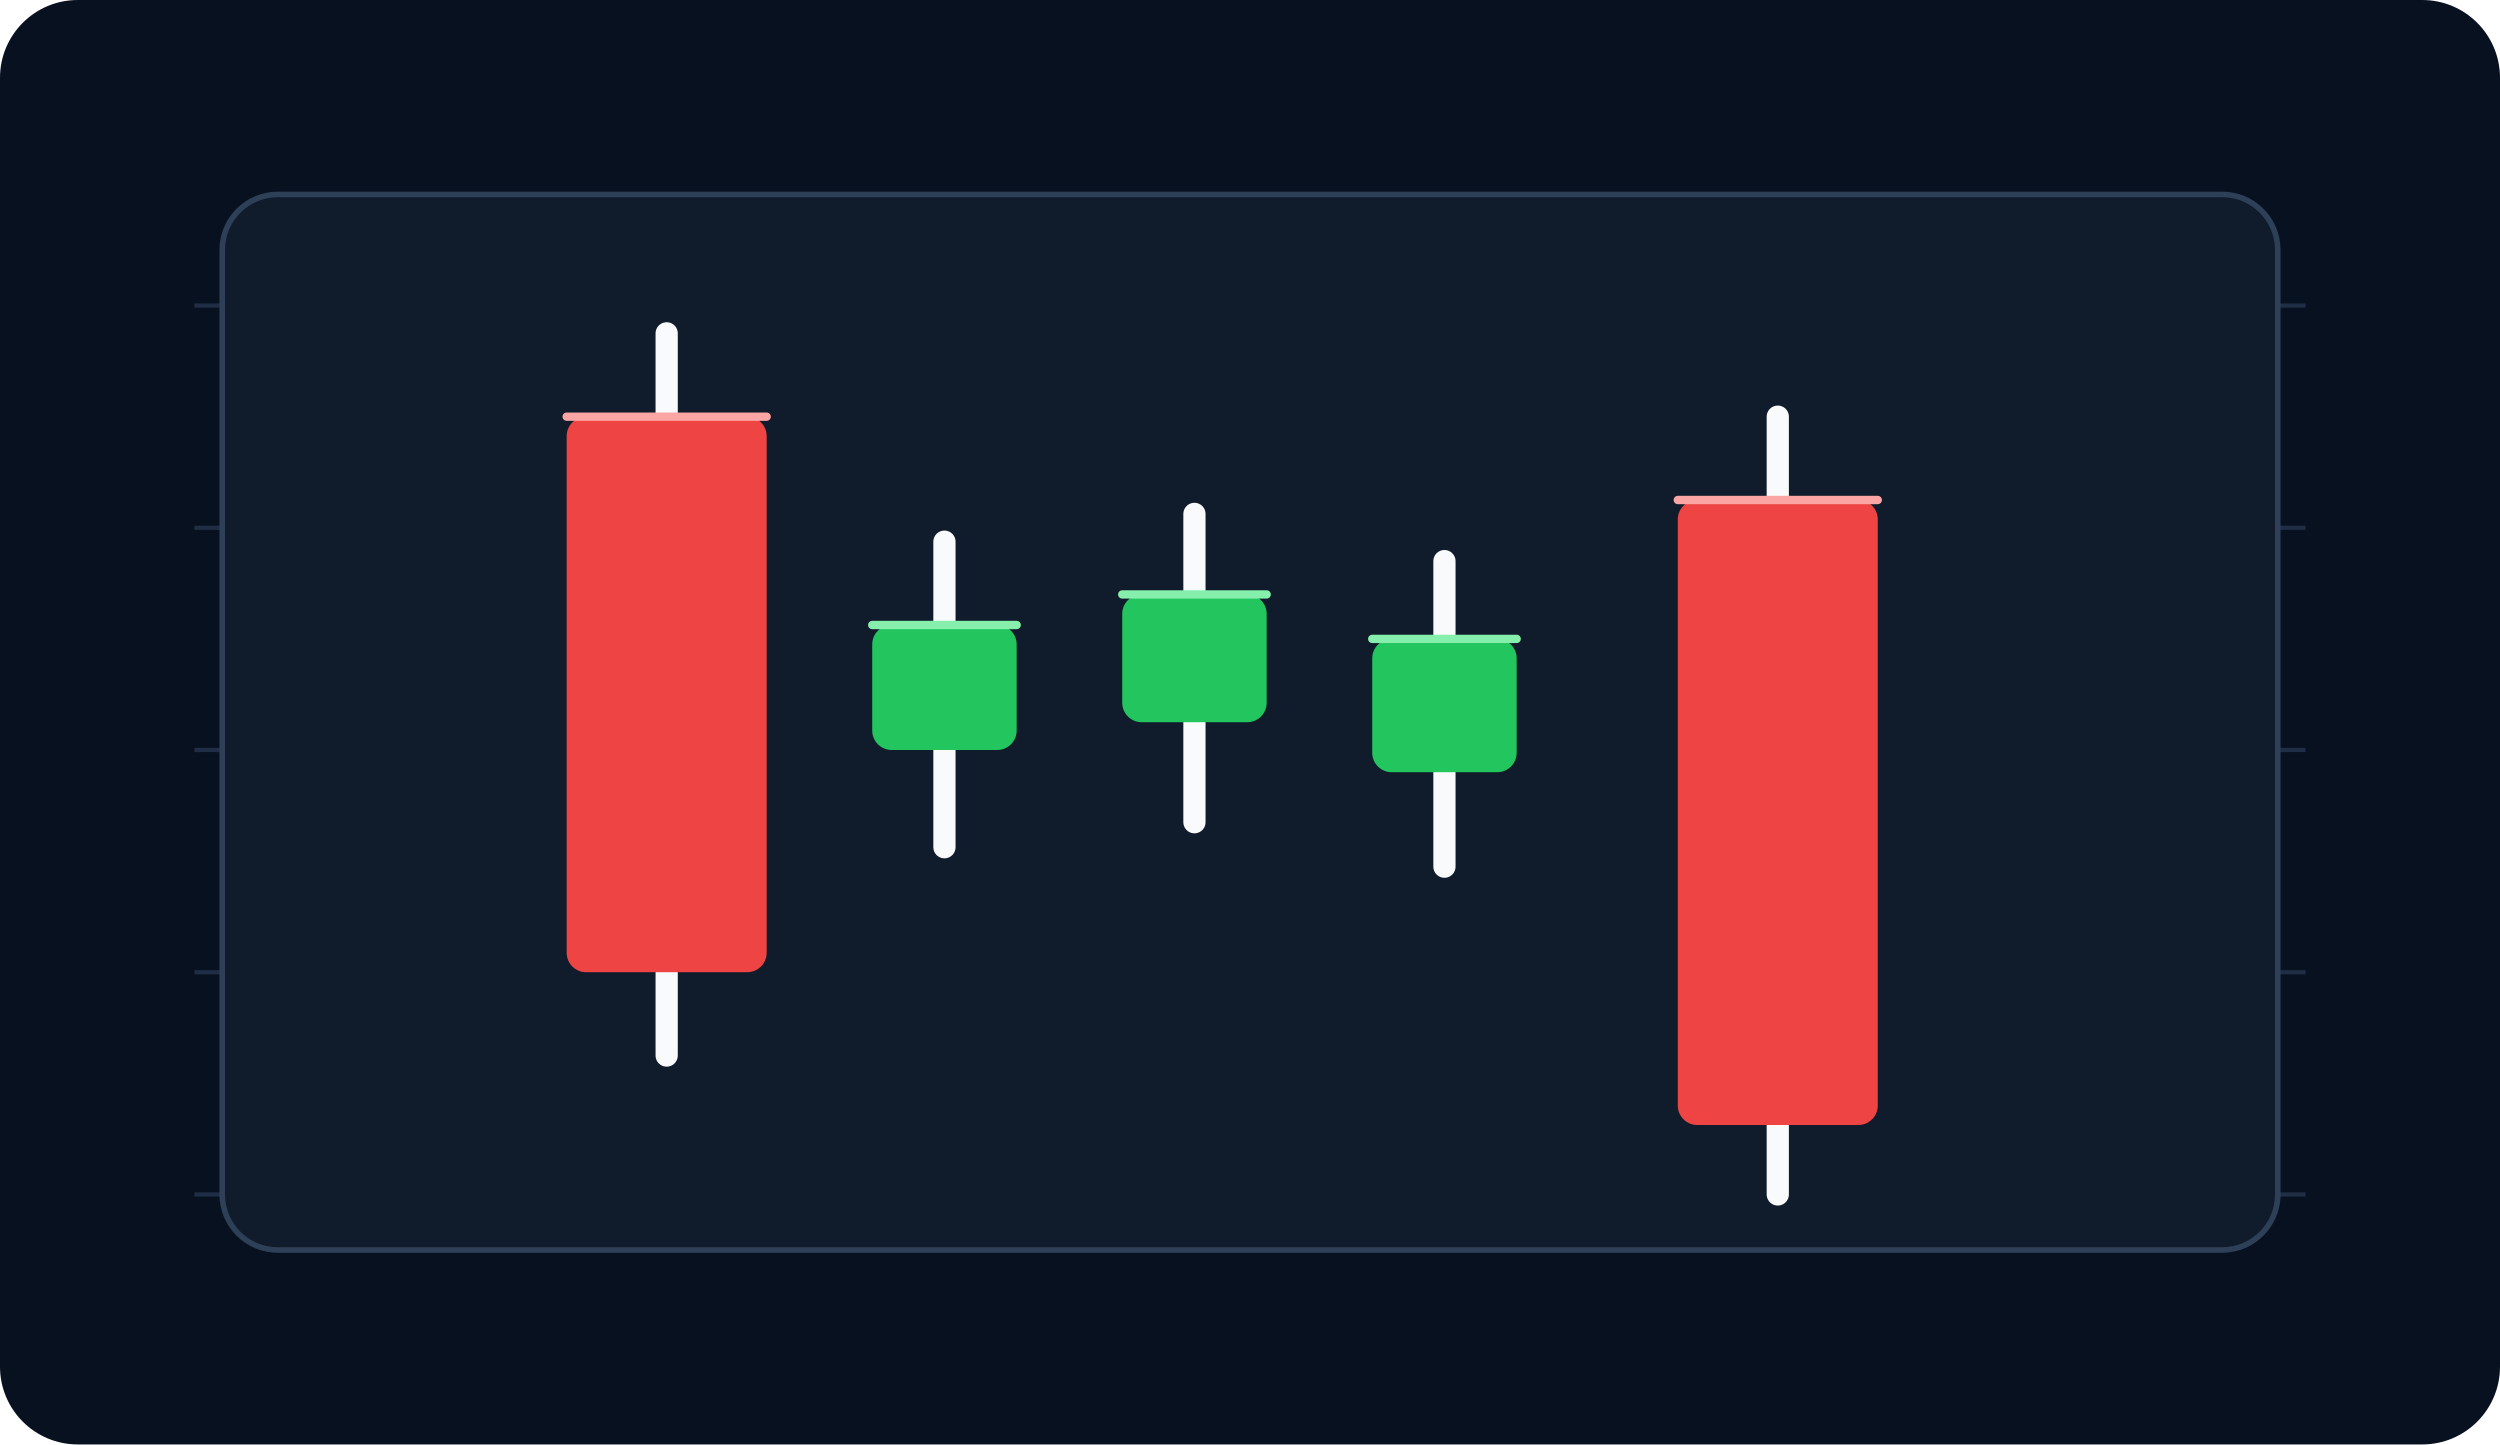
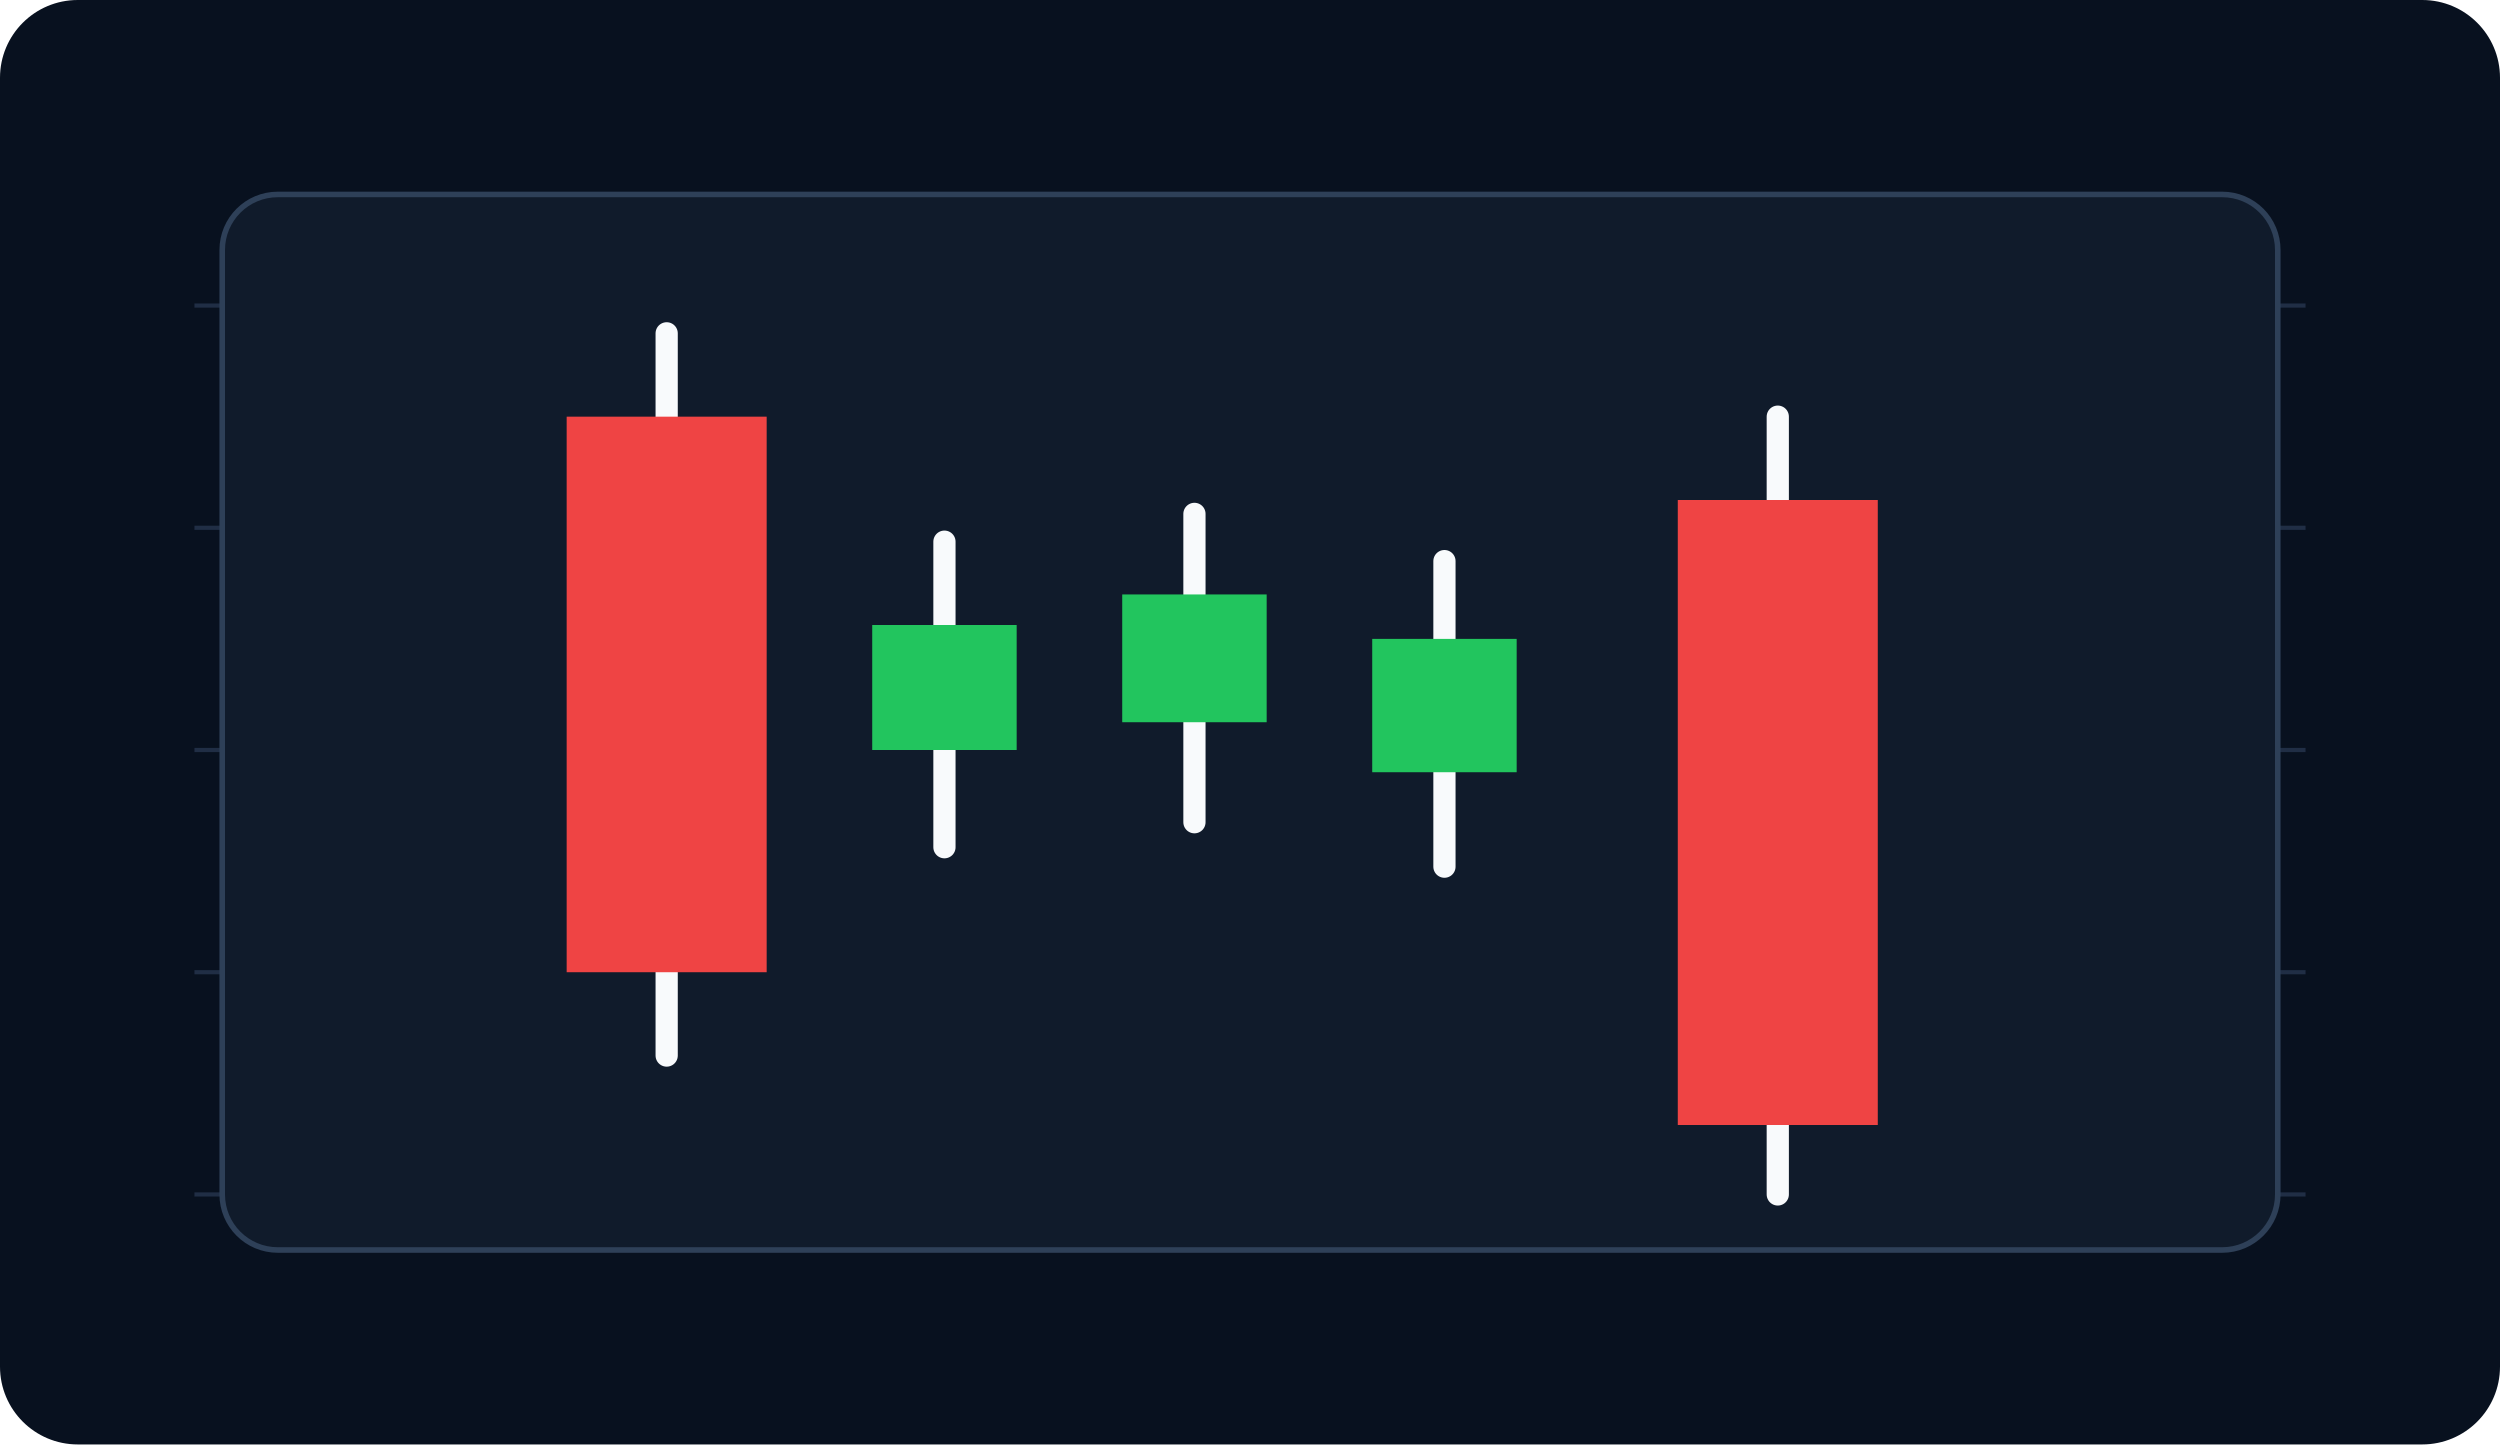
<svg xmlns="http://www.w3.org/2000/svg" viewBox="0 0 900 520" fill="none">
  <rect width="900" height="520" rx="28" fill="#08111F" />
  <g stroke="#223149" stroke-width="1.5" opacity="0.9">
    <line x1="70" y1="110" x2="830" y2="110" />
    <line x1="70" y1="190" x2="830" y2="190" />
    <line x1="70" y1="270" x2="830" y2="270" />
    <line x1="70" y1="350" x2="830" y2="350" />
    <line x1="70" y1="430" x2="830" y2="430" />
  </g>
  <rect x="80" y="70" width="740" height="380" rx="20" fill="#101B2B" stroke="#2E4058" stroke-width="2" />
  <line x1="240" y1="120" x2="240" y2="380" stroke="#F8FAFC" stroke-width="8" stroke-linecap="round" />
-   <rect x="204" y="150" width="72" height="200" rx="7" fill="#EF4444" />
-   <line x1="204" y1="150" x2="276" y2="150" stroke="#FCA5A5" stroke-width="3" stroke-linecap="round" />
+   <rect x="204" y="150" width="72" height="200" fill="#EF4444" />
  <line x1="340" y1="195" x2="340" y2="305" stroke="#F8FAFC" stroke-width="8" stroke-linecap="round" />
-   <rect x="314" y="225" width="52" height="45" rx="7" fill="#22C55E" />
-   <line x1="314" y1="225" x2="366" y2="225" stroke="#86EFAC" stroke-width="3" stroke-linecap="round" />
+   <rect x="314" y="225" width="52" height="45" fill="#22C55E" />
  <line x1="430" y1="185" x2="430" y2="296" stroke="#F8FAFC" stroke-width="8" stroke-linecap="round" />
-   <rect x="404" y="214" width="52" height="46" rx="7" fill="#22C55E" />
-   <line x1="404" y1="214" x2="456" y2="214" stroke="#86EFAC" stroke-width="3" stroke-linecap="round" />
+   <rect x="404" y="214" width="52" height="46" fill="#22C55E" />
  <line x1="520" y1="202" x2="520" y2="312" stroke="#F8FAFC" stroke-width="8" stroke-linecap="round" />
-   <rect x="494" y="230" width="52" height="48" rx="7" fill="#22C55E" />
-   <line x1="494" y1="230" x2="546" y2="230" stroke="#86EFAC" stroke-width="3" stroke-linecap="round" />
+   <rect x="494" y="230" width="52" height="48" fill="#22C55E" />
  <line x1="640" y1="150" x2="640" y2="430" stroke="#F8FAFC" stroke-width="8" stroke-linecap="round" />
-   <rect x="604" y="180" width="72" height="225" rx="7" fill="#EF4444" />
-   <line x1="604" y1="180" x2="676" y2="180" stroke="#FCA5A5" stroke-width="3" stroke-linecap="round" />
+   <rect x="604" y="180" width="72" height="225" fill="#EF4444" />
</svg>
